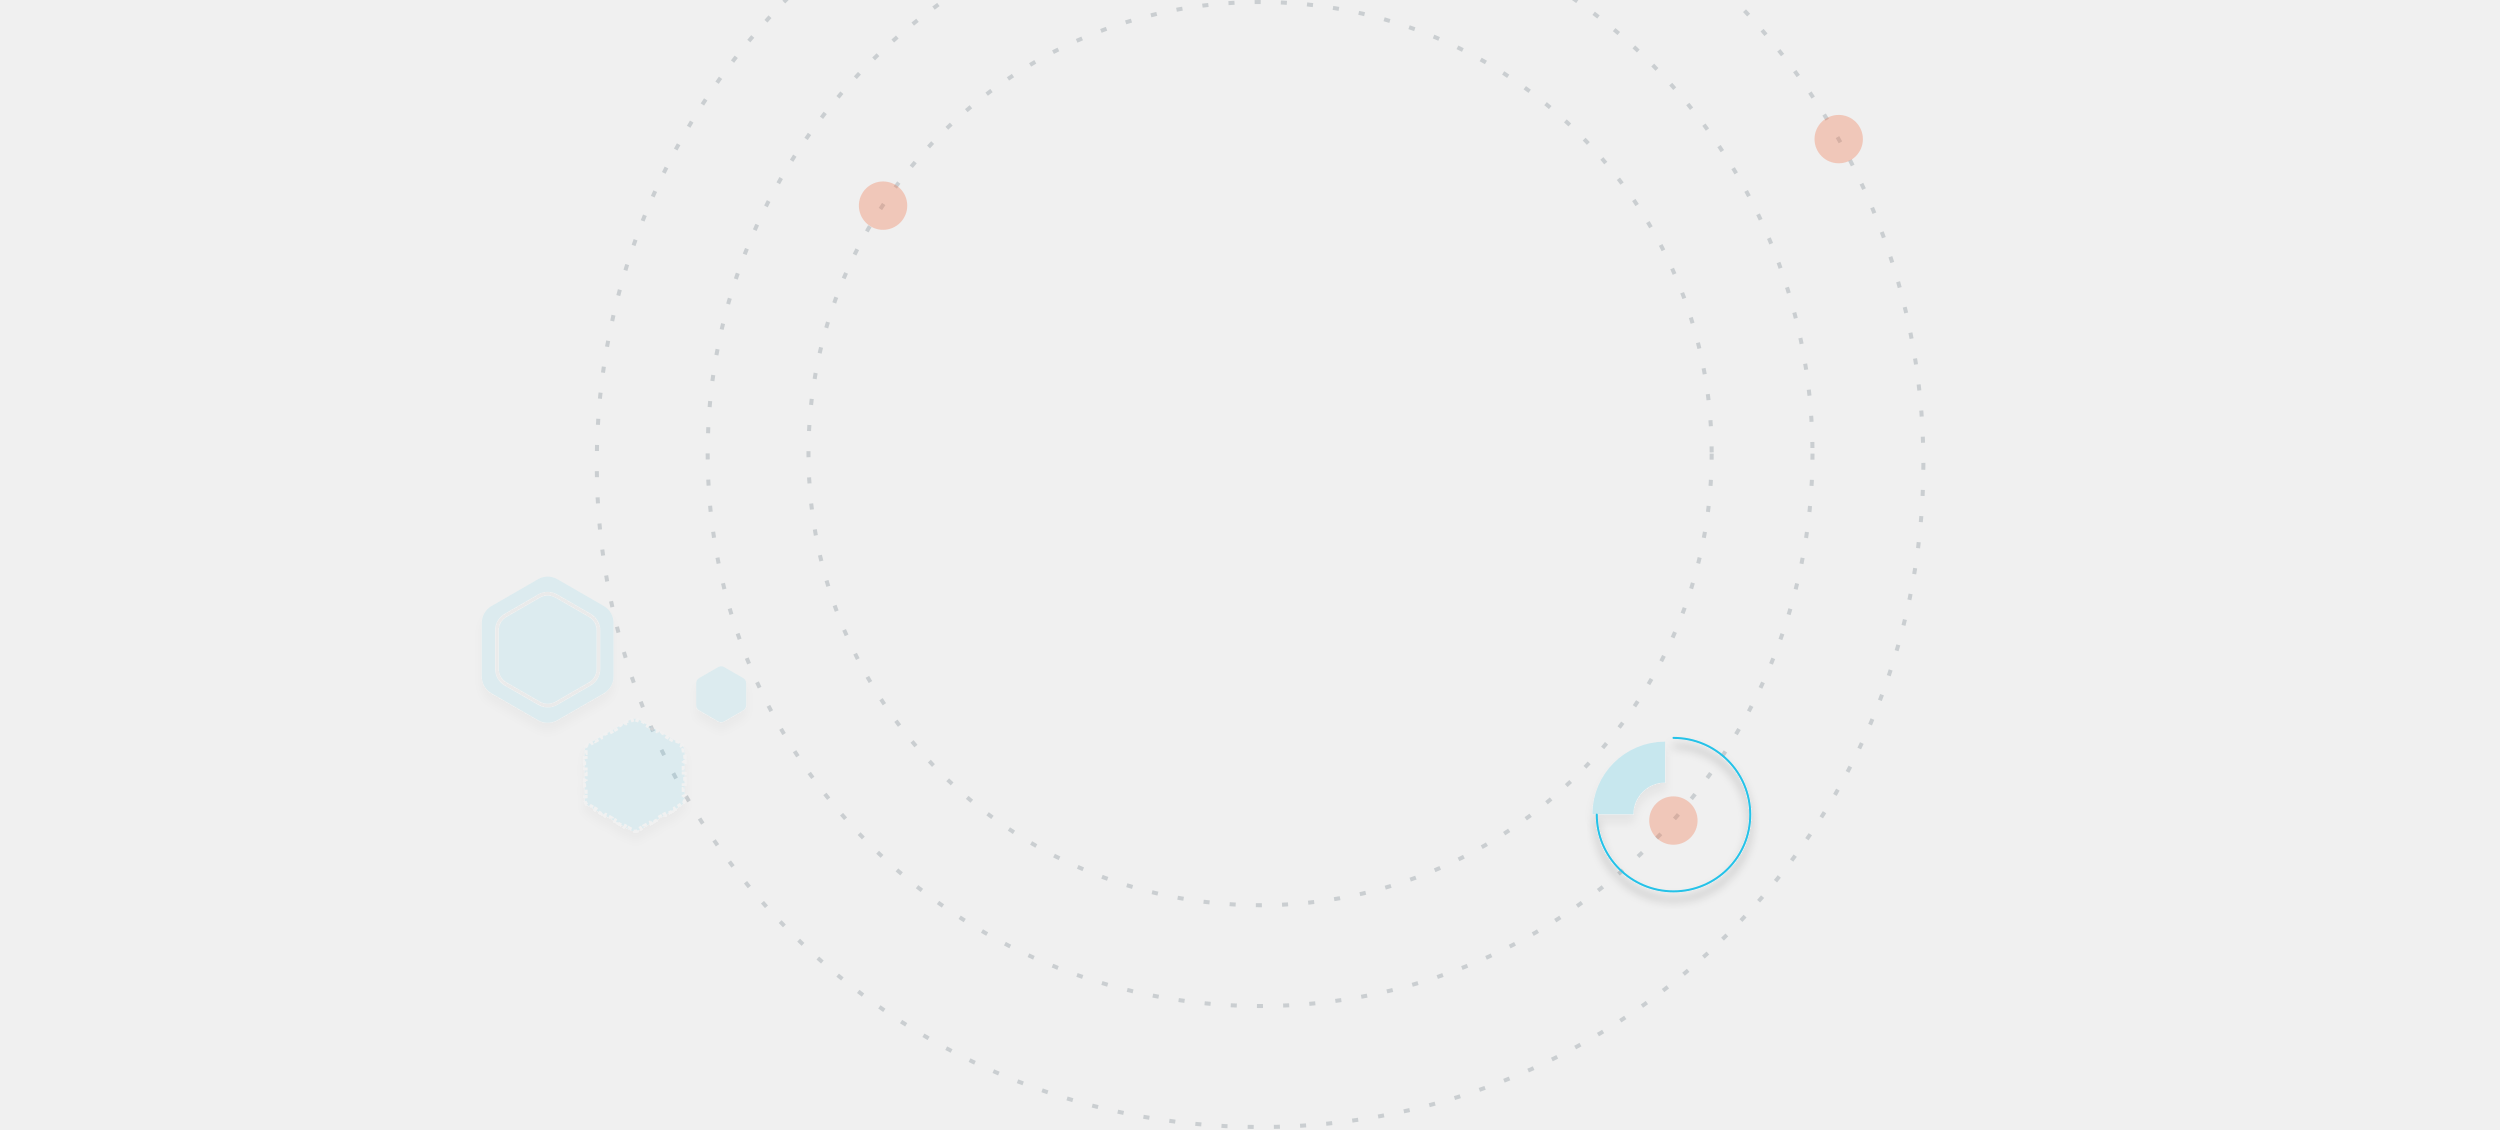
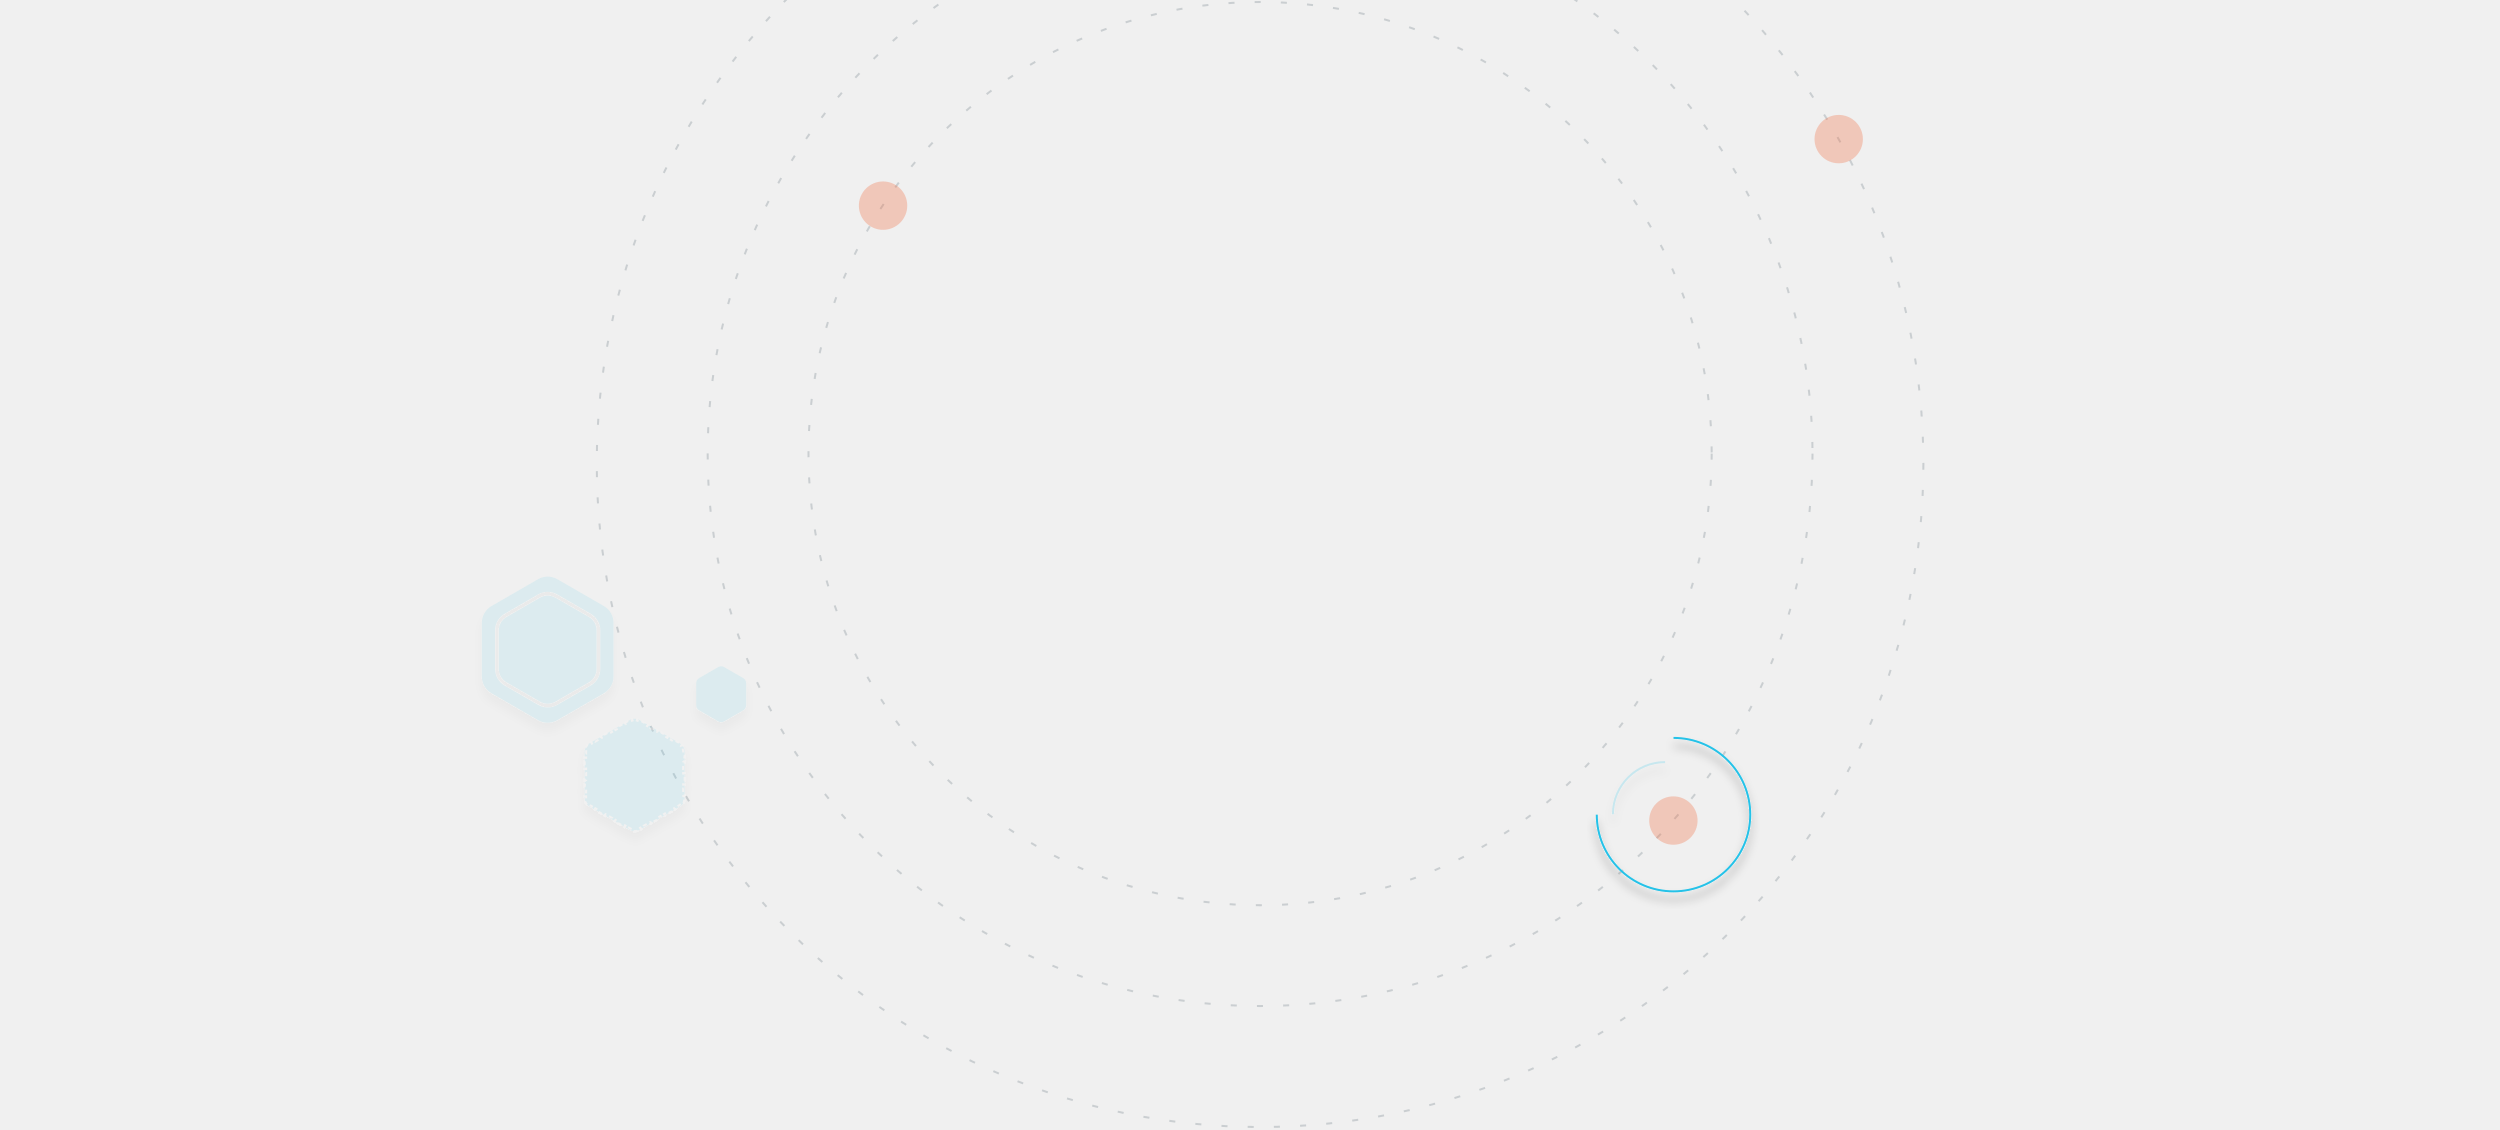
<svg xmlns="http://www.w3.org/2000/svg" width="1240" height="560" viewBox="0 0 1240 560" fill="none">
  <g clip-path="url(#clip0_116_2159)">
-     <circle opacity="0.2" cx="625" cy="225" r="224" stroke="#314753" stroke-width="2" stroke-miterlimit="3.869" stroke-dasharray="3 10" />
-     <circle opacity="0.2" cx="625" cy="225" r="274" stroke="#314753" stroke-width="2" stroke-miterlimit="3.869" stroke-dasharray="3 10" />
-     <circle opacity="0.2" cx="625" cy="230" r="329" stroke="#314753" stroke-width="2" stroke-miterlimit="3.869" stroke-dasharray="3 10" />
+     <circle opacity="0.2" cx="625" cy="225" r="224" stroke="#314753" strokeWidth="2" stroke-miterlimit="3.869" stroke-dasharray="3 10" />
+     <circle opacity="0.2" cx="625" cy="225" r="274" stroke="#314753" strokeWidth="2" stroke-miterlimit="3.869" stroke-dasharray="3 10" />
+     <circle opacity="0.2" cx="625" cy="230" r="329" stroke="#314753" strokeWidth="2" stroke-miterlimit="3.869" stroke-dasharray="3 10" />
    <g opacity="0.2" filter="url(#filter0_d_116_2159)">
-       <path d="M800 403.881C800 389.587 811.587 378 825.88 378" stroke="#25C2E8" stroke-width="20.299" />
+       <path d="M800 403.881C800 389.587 811.587 378 825.88 378" stroke="#25C2E8" strokeWidth="20.299" />
    </g>
    <g filter="url(#filter1_d_116_2159)">
-       <path d="M792 404.06C792 425.079 809.04 442.119 830.06 442.119C851.079 442.119 868.119 425.079 868.119 404.06C868.119 383.04 851.079 366 830.06 366" stroke="#25C2E8" stroke-width="1.015" stroke-linecap="round" />
+       <path d="M792 404.06C792 425.079 809.04 442.119 830.06 442.119C851.079 442.119 868.119 425.079 868.119 404.06C868.119 383.04 851.079 366 830.06 366" stroke="#25C2E8" strokeWidth="1.015" strokeLinecap="round" />
    </g>
    <g opacity="0.1" filter="url(#filter2_d_116_2159)">
      <path d="M275.468 296.47L292.057 306.048C294.417 307.41 295.871 309.928 295.871 312.653V331.809C295.871 334.534 294.417 337.052 292.057 338.414L275.468 347.992C273.108 349.354 270.2 349.354 267.841 347.992L251.251 338.414C248.891 337.052 247.438 334.534 247.438 331.809V312.653C247.438 309.928 248.891 307.41 251.251 306.048L267.841 296.47C270.2 295.107 273.108 295.107 275.468 296.47Z" fill="#25C2E8" />
      <path fill-rule="evenodd" clip-rule="evenodd" d="M276.421 287.277C273.471 285.574 269.837 285.574 266.887 287.277L243.767 300.626C240.817 302.329 239 305.476 239 308.882V335.579C239 338.985 240.817 342.133 243.767 343.836L266.887 357.184C269.837 358.887 273.471 358.887 276.421 357.184L299.541 343.836C302.491 342.133 304.308 338.985 304.308 335.579V308.882C304.308 305.476 302.491 302.329 299.541 300.626L276.421 287.277ZM266.887 294.818C269.837 293.115 273.471 293.115 276.421 294.818L293.01 304.396C295.96 306.099 297.777 309.247 297.777 312.653V331.809C297.777 335.215 295.96 338.362 293.01 340.065L276.421 349.643C273.471 351.346 269.837 351.346 266.887 349.643L250.298 340.065C247.348 338.362 245.531 335.215 245.531 331.809V312.653C245.531 309.247 247.348 306.099 250.298 304.396L266.887 294.818Z" fill="#25C2E8" />
    </g>
    <g opacity="0.1" filter="url(#filter3_d_116_2159)">
      <path d="M312.412 357.144C313.887 356.292 315.704 356.292 317.179 357.144L337.182 368.693C338.657 369.544 339.566 371.118 339.566 372.821V395.919C339.566 397.622 338.657 399.195 337.182 400.047L317.179 411.596C315.704 412.447 313.887 412.447 312.412 411.596L292.409 400.047C290.934 399.195 290.025 397.622 290.025 395.919V372.821C290.025 371.118 290.934 369.544 292.409 368.693L312.412 357.144Z" fill="#25C2E8" />
-       <path d="M309.912 358.587L311.579 357.625L311.936 358.244L312.77 357.763C313.08 357.583 313.409 357.448 313.747 357.358L313.562 356.667C314.37 356.451 315.221 356.451 316.029 356.667L315.844 357.358C316.182 357.448 316.511 357.583 316.821 357.763L317.655 358.244L318.012 357.625L319.679 358.587L319.322 359.207L320.989 360.169L321.346 359.55L323.013 360.512L322.656 361.131L324.323 362.094L324.68 361.475L326.347 362.437L325.99 363.056L327.657 364.019L328.014 363.399L329.681 364.362L329.323 364.981L330.99 365.943L331.348 365.324L333.015 366.287L332.657 366.906L334.324 367.868L334.682 367.249L336.349 368.211L335.991 368.831L336.825 369.312C337.136 369.491 337.417 369.708 337.664 369.956L338.17 369.45C338.761 370.041 339.187 370.779 339.403 371.587L338.713 371.772C338.803 372.11 338.851 372.462 338.851 372.821V373.783H339.566V375.708H338.851V377.633H339.566V379.558H338.851V381.483H339.566V383.407H338.851V385.332H339.566V387.257H338.851V389.182H339.566V391.107H338.851V393.031H339.566V394.956H338.851V395.919C338.851 396.278 338.803 396.63 338.713 396.967L339.403 397.152C339.187 397.96 338.761 398.698 338.17 399.289L337.664 398.784C337.417 399.031 337.136 399.248 336.825 399.428L335.991 399.909L336.349 400.528L334.682 401.491L334.324 400.871L332.657 401.834L333.015 402.453L331.348 403.415L330.99 402.796L329.323 403.758L329.681 404.378L328.014 405.34L327.657 404.721L325.99 405.683L326.347 406.303L324.68 407.265L324.323 406.646L322.656 407.608L323.013 408.227L321.346 409.19L320.989 408.57L319.322 409.533L319.679 410.152L318.012 411.115L317.655 410.495L316.821 410.977C316.511 411.156 316.182 411.291 315.844 411.381L316.029 412.072C315.221 412.289 314.37 412.289 313.562 412.072L313.747 411.381C313.409 411.291 313.08 411.156 312.77 410.977L311.936 410.495L311.579 411.115L309.912 410.152L310.269 409.533L308.602 408.57L308.245 409.19L306.578 408.227L306.935 407.608L305.268 406.646L304.911 407.265L303.244 406.303L303.601 405.683L301.934 404.721L301.577 405.34L299.91 404.378L300.268 403.758L298.601 402.796L298.243 403.415L296.576 402.453L296.934 401.834L295.267 400.871L294.909 401.491L293.242 400.528L293.6 399.909L292.766 399.428C292.455 399.248 292.174 399.031 291.927 398.784L291.421 399.289C290.83 398.698 290.404 397.96 290.188 397.152L290.878 396.967C290.788 396.63 290.74 396.278 290.74 395.919V394.956H290.025V393.031H290.74V391.107H290.025V389.182H290.74V387.257H290.025V385.332H290.74V383.407H290.025V381.483H290.74V379.558H290.025V377.633H290.74V375.708H290.025V373.783H290.74V372.821C290.74 372.462 290.788 372.11 290.878 371.772L290.188 371.587C290.404 370.779 290.83 370.041 291.421 369.45L291.927 369.956C292.174 369.708 292.455 369.491 292.766 369.312L293.6 368.831L293.242 368.211L294.909 367.249L295.267 367.868L296.934 366.906L296.576 366.287L298.243 365.324L298.601 365.943L300.268 364.981L299.91 364.362L301.577 363.399L301.934 364.019L303.601 363.056L303.244 362.437L304.911 361.475L305.268 362.094L306.935 361.131L306.578 360.512L308.245 359.55L308.602 360.169L310.269 359.207L309.912 358.587Z" stroke="white" stroke-width="1.43" stroke-dasharray="1.91 1.91" />
+       <path d="M309.912 358.587L311.579 357.625L311.936 358.244L312.77 357.763C313.08 357.583 313.409 357.448 313.747 357.358L313.562 356.667C314.37 356.451 315.221 356.451 316.029 356.667L315.844 357.358C316.182 357.448 316.511 357.583 316.821 357.763L317.655 358.244L318.012 357.625L319.679 358.587L319.322 359.207L320.989 360.169L321.346 359.55L323.013 360.512L322.656 361.131L324.323 362.094L324.68 361.475L326.347 362.437L325.99 363.056L327.657 364.019L328.014 363.399L329.681 364.362L329.323 364.981L330.99 365.943L331.348 365.324L333.015 366.287L332.657 366.906L334.324 367.868L334.682 367.249L336.349 368.211L335.991 368.831L336.825 369.312C337.136 369.491 337.417 369.708 337.664 369.956L338.17 369.45C338.761 370.041 339.187 370.779 339.403 371.587L338.713 371.772C338.803 372.11 338.851 372.462 338.851 372.821V373.783H339.566V375.708H338.851V377.633H339.566V379.558H338.851V381.483H339.566V383.407H338.851V385.332H339.566V387.257H338.851V389.182H339.566V391.107H338.851V393.031H339.566V394.956H338.851V395.919C338.851 396.278 338.803 396.63 338.713 396.967L339.403 397.152C339.187 397.96 338.761 398.698 338.17 399.289L337.664 398.784C337.417 399.031 337.136 399.248 336.825 399.428L335.991 399.909L336.349 400.528L334.682 401.491L334.324 400.871L332.657 401.834L333.015 402.453L331.348 403.415L330.99 402.796L329.323 403.758L329.681 404.378L328.014 405.34L327.657 404.721L325.99 405.683L326.347 406.303L324.68 407.265L324.323 406.646L322.656 407.608L323.013 408.227L321.346 409.19L320.989 408.57L319.322 409.533L319.679 410.152L318.012 411.115L317.655 410.495L316.821 410.977C316.511 411.156 316.182 411.291 315.844 411.381L316.029 412.072C315.221 412.289 314.37 412.289 313.562 412.072L313.747 411.381C313.409 411.291 313.08 411.156 312.77 410.977L311.936 410.495L311.579 411.115L309.912 410.152L310.269 409.533L308.602 408.57L308.245 409.19L306.578 408.227L306.935 407.608L305.268 406.646L304.911 407.265L303.244 406.303L303.601 405.683L301.934 404.721L301.577 405.34L299.91 404.378L300.268 403.758L298.601 402.796L298.243 403.415L296.576 402.453L296.934 401.834L295.267 400.871L294.909 401.491L293.242 400.528L293.6 399.909L292.766 399.428C292.455 399.248 292.174 399.031 291.927 398.784L291.421 399.289C290.83 398.698 290.404 397.96 290.188 397.152L290.878 396.967C290.788 396.63 290.74 396.278 290.74 395.919V394.956H290.025V393.031H290.74V391.107H290.025V389.182H290.74V387.257H290.025V385.332H290.74V383.407H290.025V381.483H290.74V379.558H290.025V377.633H290.74V375.708H290.025V373.783H290.74V372.821C290.74 372.462 290.788 372.11 290.878 371.772L290.188 371.587C290.404 370.779 290.83 370.041 291.421 369.45L291.927 369.956C292.174 369.708 292.455 369.491 292.766 369.312L293.6 368.831L293.242 368.211L294.909 367.249L295.267 367.868L296.934 366.906L296.576 366.287L298.243 365.324L298.601 365.943L300.268 364.981L299.91 364.362L301.577 363.399L301.934 364.019L303.601 363.056L303.244 362.437L304.911 361.475L305.268 362.094L306.935 361.131L306.578 360.512L308.245 359.55L308.602 360.169L310.269 359.207L309.912 358.587Z" stroke="white" strokeWidth="1.43" stroke-dasharray="1.91 1.91" />
    </g>
    <g opacity="0.1" filter="url(#filter4_d_116_2159)">
      <path d="M356.269 330.851C357.154 330.34 358.245 330.34 359.13 330.851L368.654 336.35C369.539 336.861 370.085 337.805 370.085 338.827V349.826C370.085 350.848 369.539 351.792 368.654 352.303L359.13 357.802C358.245 358.313 357.154 358.313 356.269 357.802L346.745 352.303C345.86 351.792 345.314 350.848 345.314 349.826V338.827C345.314 337.805 345.86 336.861 346.745 336.35L356.269 330.851Z" fill="#25C2E8" />
    </g>
    <circle opacity="0.3" cx="830" cy="407" r="12" fill="#F1673A" />
    <circle opacity="0.3" cx="438" cy="102" r="12" fill="#F1673A" />
    <circle opacity="0.3" cx="912" cy="69" r="12" fill="#F1673A" />
  </g>
  <defs>
    <filter id="filter0_d_116_2159" x="785.851" y="367.851" width="44.03" height="44.03" filterUnits="userSpaceOnUse" color-interpolation-filters="sRGB">
      <feFlood flood-opacity="0" result="BackgroundImageFix" />
      <feColorMatrix in="SourceAlpha" type="matrix" values="0 0 0 0 0 0 0 0 0 0 0 0 0 0 0 0 0 0 127 0" result="hardAlpha" />
      <feOffset dy="4" />
      <feGaussianBlur stdDeviation="2" />
      <feComposite in2="hardAlpha" operator="out" />
      <feColorMatrix type="matrix" values="0 0 0 0 0 0 0 0 0 0 0 0 0 0 0 0 0 0 0.25 0" />
      <feBlend mode="normal" in2="BackgroundImageFix" result="effect1_dropShadow_116_2159" />
      <feBlend mode="normal" in="SourceGraphic" in2="effect1_dropShadow_116_2159" result="shape" />
    </filter>
    <filter id="filter1_d_116_2159" x="787.492" y="365.493" width="85.135" height="85.134" filterUnits="userSpaceOnUse" color-interpolation-filters="sRGB">
      <feFlood flood-opacity="0" result="BackgroundImageFix" />
      <feColorMatrix in="SourceAlpha" type="matrix" values="0 0 0 0 0 0 0 0 0 0 0 0 0 0 0 0 0 0 127 0" result="hardAlpha" />
      <feOffset dy="4" />
      <feGaussianBlur stdDeviation="2" />
      <feComposite in2="hardAlpha" operator="out" />
      <feColorMatrix type="matrix" values="0 0 0 0 0 0 0 0 0 0 0 0 0 0 0 0 0 0 0.25 0" />
      <feBlend mode="normal" in2="BackgroundImageFix" result="effect1_dropShadow_116_2159" />
      <feBlend mode="normal" in="SourceGraphic" in2="effect1_dropShadow_116_2159" result="shape" />
    </filter>
    <filter id="filter2_d_116_2159" x="235" y="286" width="73.308" height="80.462" filterUnits="userSpaceOnUse" color-interpolation-filters="sRGB">
      <feFlood flood-opacity="0" result="BackgroundImageFix" />
      <feColorMatrix in="SourceAlpha" type="matrix" values="0 0 0 0 0 0 0 0 0 0 0 0 0 0 0 0 0 0 127 0" result="hardAlpha" />
      <feOffset dy="4" />
      <feGaussianBlur stdDeviation="2" />
      <feComposite in2="hardAlpha" operator="out" />
      <feColorMatrix type="matrix" values="0 0 0 0 0 0 0 0 0 0 0 0 0 0 0 0 0 0 0.25 0" />
      <feBlend mode="normal" in2="BackgroundImageFix" result="effect1_dropShadow_116_2159" />
      <feBlend mode="normal" in="SourceGraphic" in2="effect1_dropShadow_116_2159" result="shape" />
    </filter>
    <filter id="filter3_d_116_2159" x="286.025" y="356.505" width="57.54" height="63.729" filterUnits="userSpaceOnUse" color-interpolation-filters="sRGB">
      <feFlood flood-opacity="0" result="BackgroundImageFix" />
      <feColorMatrix in="SourceAlpha" type="matrix" values="0 0 0 0 0 0 0 0 0 0 0 0 0 0 0 0 0 0 127 0" result="hardAlpha" />
      <feOffset dy="4" />
      <feGaussianBlur stdDeviation="2" />
      <feComposite in2="hardAlpha" operator="out" />
      <feColorMatrix type="matrix" values="0 0 0 0 0 0 0 0 0 0 0 0 0 0 0 0 0 0 0.25 0" />
      <feBlend mode="normal" in2="BackgroundImageFix" result="effect1_dropShadow_116_2159" />
      <feBlend mode="normal" in="SourceGraphic" in2="effect1_dropShadow_116_2159" result="shape" />
    </filter>
    <filter id="filter4_d_116_2159" x="341.314" y="330.468" width="32.77" height="35.717" filterUnits="userSpaceOnUse" color-interpolation-filters="sRGB">
      <feFlood flood-opacity="0" result="BackgroundImageFix" />
      <feColorMatrix in="SourceAlpha" type="matrix" values="0 0 0 0 0 0 0 0 0 0 0 0 0 0 0 0 0 0 127 0" result="hardAlpha" />
      <feOffset dy="4" />
      <feGaussianBlur stdDeviation="2" />
      <feComposite in2="hardAlpha" operator="out" />
      <feColorMatrix type="matrix" values="0 0 0 0 0 0 0 0 0 0 0 0 0 0 0 0 0 0 0.25 0" />
      <feBlend mode="normal" in2="BackgroundImageFix" result="effect1_dropShadow_116_2159" />
      <feBlend mode="normal" in="SourceGraphic" in2="effect1_dropShadow_116_2159" result="shape" />
    </filter>
    <clipPath id="clip0_116_2159">
      <rect width="1240" height="560" fill="white" />
    </clipPath>
  </defs>
</svg>
